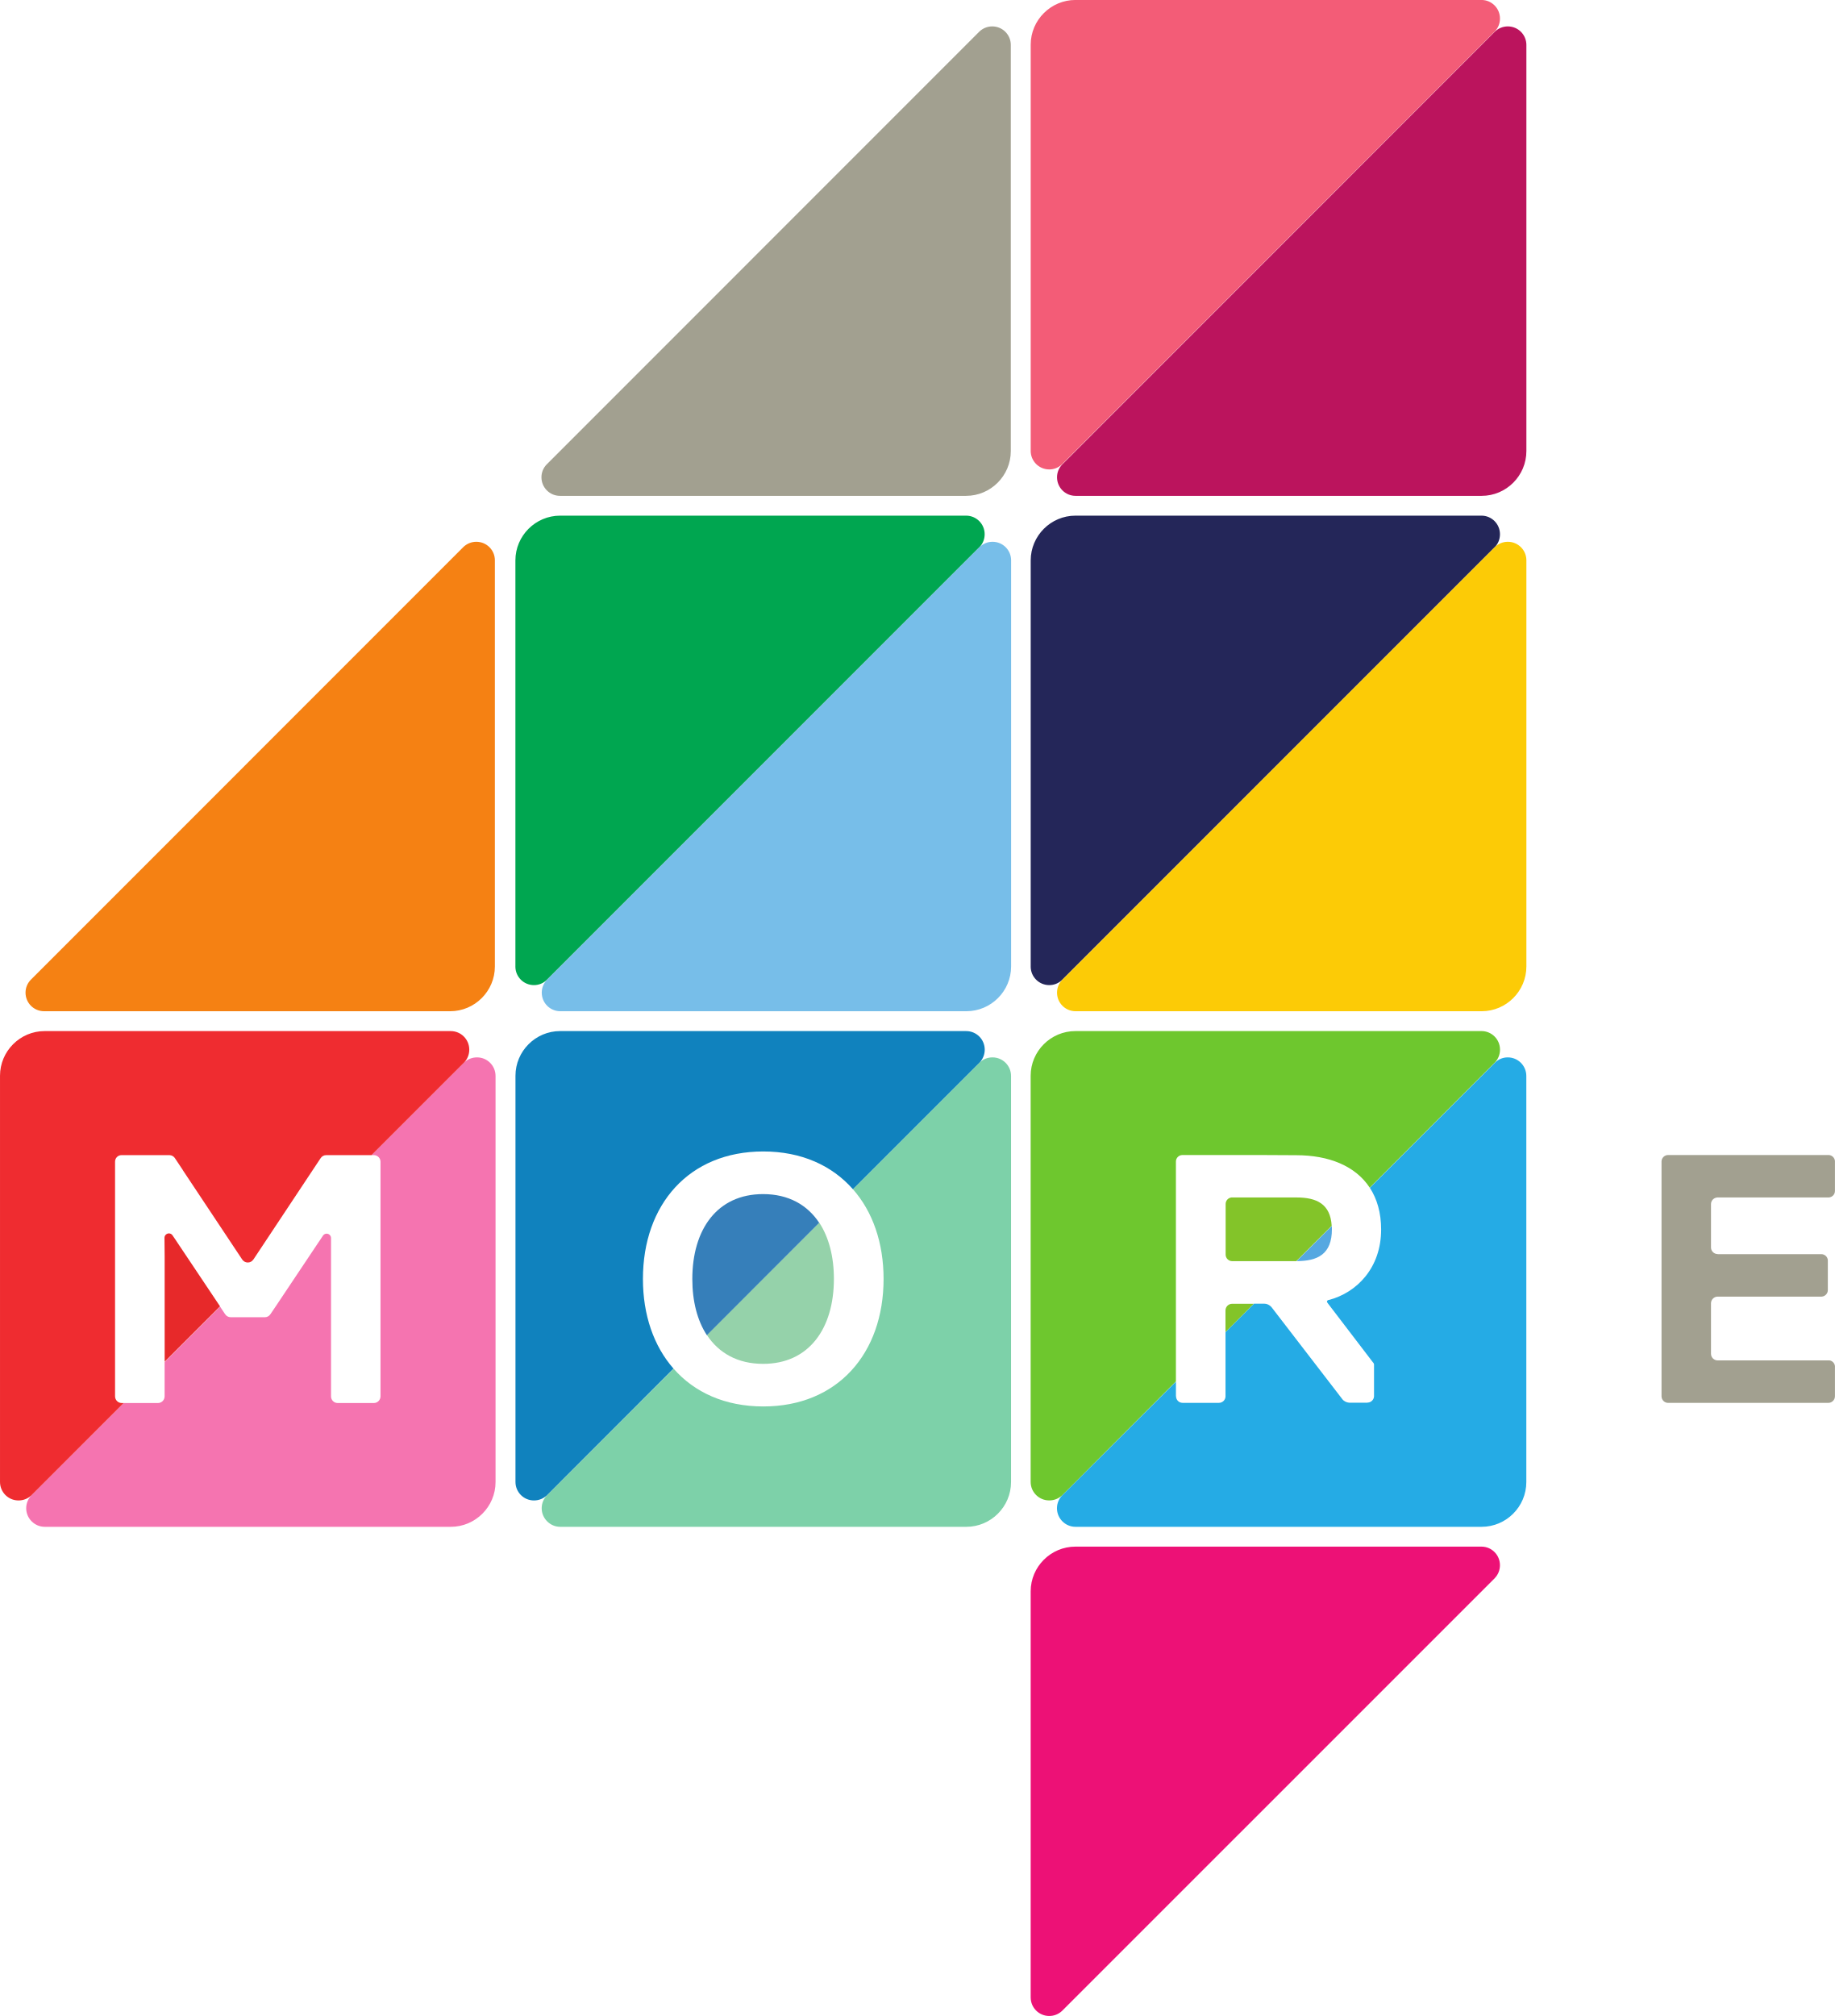
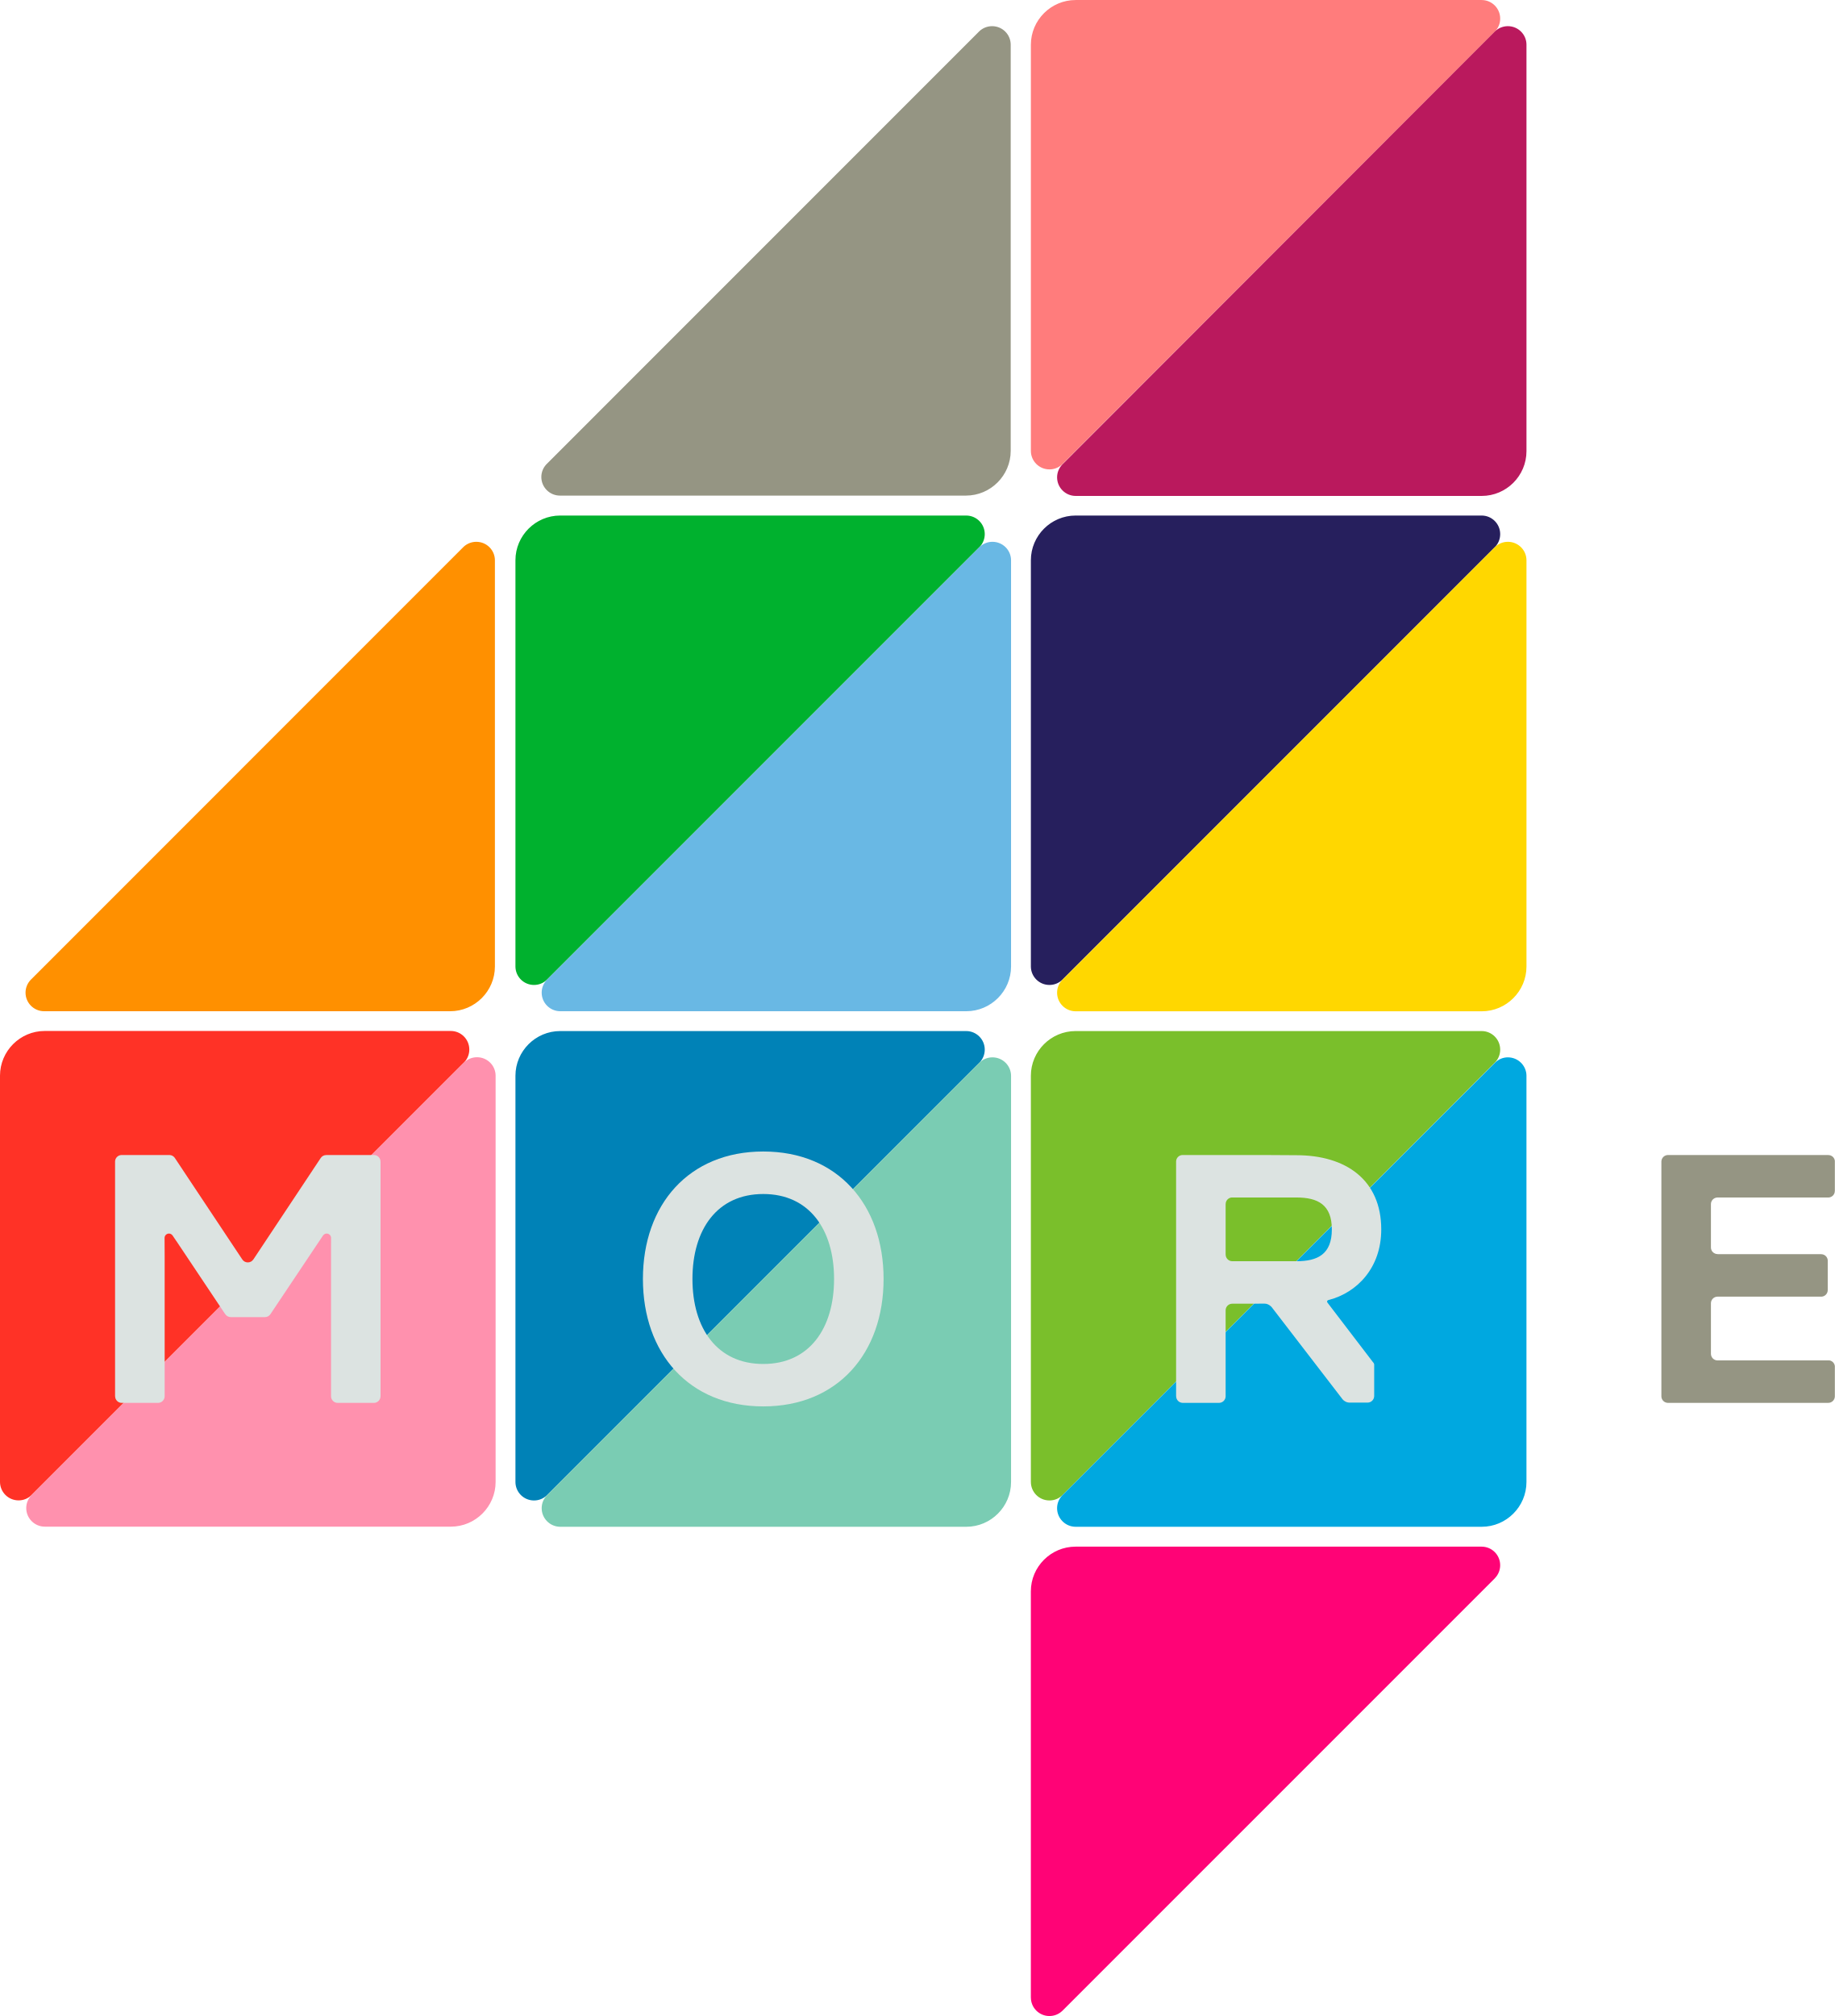
- <svg xmlns="http://www.w3.org/2000/svg" height="659.12" width="600" version="1.1">
+ <svg xmlns="http://www.w3.org/2000/svg" height="659.1" width="600" version="1.1">
  <defs />
-   <g fill-rule="nonzero" transform="translate(-781.6547,1579.204)">
-     <path fill="#ed1176" d="m1118.7-926.11,0-0.028c0,3.331,2.715,6.046,6.074,6.046,1.596,0,3.051-0.616,4.143-1.624l0.112-0.112,141.39-141.36,0.112-0.14c1.008-1.064,1.624-2.547,1.624-4.143,0-3.359-2.715-6.074-6.046-6.074h0.028-132.8c-8.062,0-14.64,6.578-14.64,14.612v132.83z" />
-     <path fill="#f35c77" d="m1118.7-1431.8c0,3.359,2.715,6.074,6.074,6.074,1.596,0,3.051-0.616,4.143-1.652l141.62-141.62c1.008-1.064,1.624-2.519,1.624-4.143,0-3.359-2.715-6.074-6.046-6.074h-132.77c-8.062,0-14.64,6.578-14.64,14.612v132.8z" />
-     <path fill="#bb145d" d="m1280.8-1564.5c0-3.359-2.715-6.074-6.074-6.074-1.624,0-3.079,0.644-4.171,1.651l-141.59,141.62c-1.036,1.092-1.652,2.547-1.652,4.143,0,3.359,2.715,6.074,6.074,6.074h132.77c8.062,0,14.64-6.578,14.64-14.64v-132.77z" />
-     <path fill="#a2a090" d="m1112.2-1564.5c0-3.359-2.715-6.074-6.074-6.074-1.624,0-3.079,0.644-4.171,1.651l-141.59,141.62c-1.036,1.092-1.652,2.547-1.652,4.143,0,3.359,2.715,6.074,6.074,6.074h132.77c8.062,0,14.64-6.578,14.64-14.64v-132.77z" />
-     <path fill="#242659" d="m1118.7-1263.2c0,3.359,2.715,6.074,6.074,6.074,1.596,0,3.051-0.616,4.143-1.651l141.62-141.62c1.008-1.064,1.624-2.519,1.624-4.143,0-3.359-2.715-6.074-6.046-6.074h-132.77c-8.062,0-14.64,6.578-14.64,14.64v132.77z" />
-     <path fill="#fccb06" d="m1280.8-1396c0-3.359-2.715-6.074-6.074-6.074-1.624,0-3.079,0.644-4.171,1.651l-141.59,141.62c-1.036,1.092-1.652,2.547-1.652,4.143,0,3.359,2.715,6.074,6.074,6.074h132.77c8.062,0,14.64-6.578,14.64-14.64v-132.77z" />
-     <path fill="#f58113" d="m943.49-1396c0-3.359-2.715-6.074-6.074-6.074-1.624,0-3.079,0.644-4.171,1.651l-141.59,141.62c-1.036,1.092-1.652,2.547-1.652,4.143,0,3.359,2.715,6.074,6.074,6.074h132.77c8.062,0,14.64-6.578,14.64-14.64v-132.77z" />
-     <path fill="#00a650" d="m950.19-1263.2c0,3.359,2.715,6.074,6.074,6.074,1.596,0,3.051-0.616,4.143-1.651l141.62-141.62c1.008-1.064,1.623-2.519,1.623-4.143,0-3.359-2.715-6.074-6.074-6.074h-132.74c-8.062,0-14.64,6.578-14.64,14.64v132.77z" />
-     <path fill="#77bee9" d="m1112.3-1396c0-3.359-2.715-6.074-6.074-6.074-1.624,0-3.079,0.644-4.171,1.651l-141.59,141.62c-1.036,1.092-1.652,2.547-1.652,4.143,0,3.359,2.715,6.074,6.074,6.074h132.77c8.062,0,14.64-6.578,14.64-14.64v-132.77z" />
-     <path fill="#95d2aa" d="m1031.2-1133.3c15.032,0,23.15-11.589,23.15-27.797,0-7.25-1.651-13.576-4.787-18.363l-36.754,36.726c3.891,5.907,10.077,9.434,18.391,9.434" />
-     <path fill="#7dd1a9" d="m1106.2-1233.5c-1.596,0-3.079,0.616-4.143,1.624l-41.485,41.485c6.466,7.334,10.022,17.524,10.022,29.336,0,24.326-15.032,41.681-39.33,41.681-12.513,0-22.534-4.591-29.336-12.345l-41.485,41.457c-1.008,1.092-1.652,2.547-1.652,4.171,0,3.331,2.743,6.074,6.074,6.074h132.77c8.062,0,14.64-6.578,14.64-14.64v-132.77c0-3.359-2.715-6.074-6.074-6.074" />
-     <path fill="#a2a090" d="m1381.7-1122.7,0-9.882c-0.112-0.952-0.84-1.708-1.764-1.847h-36.643c-1.148-0.028-2.099-0.952-2.127-2.127v-16.628c0.056-1.148,0.98-2.071,2.155-2.099h34.067c1.092-0.084,1.988-1.008,1.988-2.127v-9.797c-0.084-1.092-1.008-1.96-2.155-1.96h-33.871v-0.028c-1.204,0-2.183-0.98-2.183-2.155v-14.192c0-1.176,0.952-2.099,2.099-2.155h36.419c1.12-0.084,2.015-0.98,2.015-2.127v-9.854c-0.14-1.064-1.036-1.903-2.127-1.903h-52.458c-1.176,0.028-2.099,0.952-2.127,2.099v76.812c0.028,1.176,0.98,2.127,2.127,2.127h52.43c1.176,0,2.155-0.98,2.155-2.155" />
-     <path fill="#55a8e1" d="m1217.2-1177.3c0-0.392-0.028-0.756-0.028-1.092l-11.533,11.505c6.942,0,11.561-2.295,11.561-10.413" />
-     <path fill="#25abe5" d="m1274.7-1233.5c-1.596,0-2.995,0.616-4.087,1.624l-41.009,41.009c2.351,3.611,3.695,8.174,3.695,13.632,0,12.569-7.95,20.631-17.048,23.038h-0.14c-0.308,0.112-0.532,0.252-0.532,0.56,0,0.196,0.392,0.672,0.392,0.672l14.584,19.091s0.42,0.392,0.42,0.784c0.028,0.308,0,0.168,0,0.168v10.245c-0.056,1.148-1.008,2.043-2.155,2.043v0.028h-5.934s-0.7-0.028-1.26-0.336c-0.784-0.392-1.036-0.84-1.036-0.84l-23.122-30.036s-0.924-1.148-2.323-1.148h-3.443l-9.294,9.266v21.107c-0.056,1.148-1.008,2.043-2.155,2.043h-11.869c-1.204,0-2.155-0.952-2.155-2.155h-0.028v-4.787l-37.258,37.23c-1.008,1.092-1.651,2.547-1.651,4.171,0,3.359,2.743,6.074,6.074,6.074h132.77c8.062,0,14.64-6.578,14.64-14.64v-132.77c0-3.359-2.715-6.074-6.074-6.074" />
-     <path fill="#83c429" d="m1205.6-1187.7-21.274,0c-1.064,0.14-1.875,1.036-1.875,2.127v16.544c0,1.204,0.98,2.155,2.155,2.155h20.939l11.589-11.561c-0.448-7.166-4.927-9.266-11.533-9.266" />
-     <path fill="#6ec72e" d="m1266.1-1242.1-132.77,0c-8.062,0-14.64,6.578-14.64,14.612v130.75,2.043c0,3.331,2.715,6.046,6.074,6.046,1.624,0,3.079-0.616,4.171-1.624l37.258-37.286v-71.913c0-1.12,0.924-2.071,2.071-2.099h26.117l11.169,0.056c10.693,0,19.371,3.527,24.018,10.609l40.982-40.981c1.008-1.064,1.623-2.547,1.623-4.143,0-3.359-2.715-6.074-6.074-6.074" />
-     <path fill="#83c429" d="m1182.4-1143.7,9.238-9.238h-7.082c-1.176,0-2.155,0.98-2.155,2.183v7.054z" />
-     <path fill="#f574b0" d="m937.63-1233.5c-1.596,0-3.079,0.616-4.143,1.624l-30.344,30.344h0.868c1.148,0.056,2.071,0.98,2.071,2.155v76.7c0,1.204-0.98,2.183-2.155,2.183h-11.869c-1.204,0-2.155-0.98-2.155-2.183v-49.463-0.028-0.056-2.211c0-0.784-0.644-1.428-1.456-1.428-0.448,0-0.84,0.224-1.12,0.56l-1.344,2.015-0.028,0.028-14.304,21.414-1.596,2.351c-0.392,0.56-1.036,0.952-1.764,0.952h-11.197c-0.784,0-1.456-0.42-1.847-1.036l-0.056-0.112h-0.028l-1.54-2.323-18.139,18.139v11.197c0,1.204-0.98,2.183-2.155,2.183h-11.197l-30.26,30.232c-1.008,1.092-1.652,2.547-1.652,4.171,0,3.331,2.743,6.074,6.074,6.074h132.77c8.062,0,14.64-6.578,14.64-14.64v-132.77c0-3.359-2.715-6.074-6.074-6.074" />
-     <path fill="#e7292a" d="m853.61-1152.1-14.304-21.386c-0.028-0.028-0.028-0.028-0.028-0.056l-1.26-1.847c-0.252-0.336-0.672-0.56-1.12-0.56-0.784,0-1.456,0.644-1.456,1.428l0.056,6.103v34.431l18.111-18.111z" />
-     <path fill="#e7292a" d="m838.03-1175.3,0,0,0,0z" />
-     <path fill="#ef2c30" d="m929.04-1242.1-132.77,0c-8.062,0-14.612,6.578-14.612,14.612v132.8c0,3.331,2.687,6.046,6.046,6.046,1.624,0,3.079-0.616,4.171-1.624l30.232-30.232h-0.672c-1.176,0-2.155-0.98-2.155-2.183v-76.728c0-1.148,0.896-2.099,2.043-2.127h15.704,0.084c0.7,0.028,1.288,0.364,1.68,0.896l2.631,3.947h-0.028l19.483,29.308c0.392,0.56,1.064,0.952,1.792,0.952,0.784,0,1.456-0.392,1.819-0.98h0.028l19.427-29.28,2.547-3.835c0.392-0.616,1.064-1.008,1.819-1.008h14.836l30.344-30.344c1.008-1.064,1.624-2.547,1.624-4.143,0-3.359-2.715-6.074-6.074-6.074" />
-     <path fill="#367fba" d="m1031.2-1188.8c-15.06,0-23.15,11.589-23.15,27.769,0,7.25,1.623,13.576,4.759,18.363l36.726-36.754c-3.863-5.851-10.049-9.378-18.335-9.378" />
-     <path fill="#1082be" d="m1097.6-1242.1-132.77,0c-8.062,0-14.612,6.578-14.612,14.612v132.8c0,3.331,2.687,6.046,6.046,6.046,1.624,0,3.079-0.616,4.171-1.624l41.457-41.485c-6.438-7.334-9.993-17.496-9.993-29.308,0-24.298,15.032-41.681,39.358-41.681,12.457,0,22.478,4.591,29.308,12.345l41.485-41.485c1.008-1.064,1.623-2.547,1.623-4.143,0-3.359-2.715-6.074-6.074-6.074" />
+   <g fill-rule="nonzero" transform="translate(343.5476,1066.02)">
+     <path d="m-6.453-581.53c0,3.349,2.711,6.06,6.072,6.06,1.605,0,3.057-0.608,4.151-1.635l141.61-141.61c1.015-1.076,1.635-2.541,1.635-4.151,0-3.349-2.723-6.066-6.072-6.066h0.036-132.81c-8.053,0-14.624,6.577-14.624,14.618v130.75,2.03z" fill="#7abf2b" />
+     <path d="m155.61-714.27c0-3.355-2.723-6.066-6.084-6.066-1.599,0-3.003,0.626-4.085,1.635l-141.67,141.61c-1.021,1.088-1.653,2.553-1.653,4.151,0,3.355,2.735,6.078,6.084,6.078h132.76c8.059,0,14.642-6.576,14.642-14.636v-132.78z" fill="#00a8e0" />
+     <path d="m-6.453-412.94,0-0.03c0,3.349,2.711,6.06,6.072,6.06,1.605,0,3.057-0.614,4.151-1.641l0.122-0.109,141.38-141.37,0.103-0.128c1.015-1.07,1.635-2.534,1.635-4.151,0-3.349-2.723-6.06-6.072-6.06h0.036-132.81c-8.053,0-14.624,6.57-14.624,14.612v132.81,0.012z" fill="#ff0376" />
+     <path d="m-6.453-918.62c0,3.349,2.711,6.06,6.072,6.06,1.605,0,3.057-0.608,4.151-1.635l141.61-141.6c1.015-1.076,1.635-2.541,1.635-4.151,0-3.349-2.723-6.066-6.072-6.066h-132.77c-8.053,0-14.624,6.577-14.624,14.618v132.78z" fill="#ff7c7c" />
+     <path d="m155.61-1051.4c0-3.355-2.723-6.066-6.084-6.066-1.599,0-3.069,0.626-4.151,1.635l-141.6,141.72c-1.021,1.088-1.653,2.553-1.653,4.151,0,3.355,2.735,6.078,6.084,6.078h132.76c8.059,0,14.642-6.576,14.642-14.636v-132.78z" fill="#ba195d" />
+     <path d="m-343.55-581.56c0,3.349,2.711,6.066,6.072,6.066,1.605,0,3.057-0.614,4.151-1.641l141.61-141.61c1.015-1.076,1.635-2.541,1.635-4.151,0-3.349-2.723-6.066-6.072-6.066h-132.77c-8.053,0-14.624,6.577-14.624,14.618v132.78z" fill="#ff3226" />
+     <path d="m-181.48-714.31c0-3.355-2.723-6.066-6.084-6.066-1.599,0-3.069,0.626-4.151,1.635l-141.6,141.61c-1.021,1.088-1.653,2.553-1.653,4.151,0,3.355,2.735,6.078,6.084,6.078h132.76c8.059,0,14.642-6.576,14.642-14.636v-132.78z" fill="#ff91ae" />
+     <path d="m-175-581.53c0,3.349,2.705,6.066,6.072,6.066,1.599,0,3.057-0.614,4.151-1.641l141.61-141.61c1.015-1.076,1.635-2.541,1.635-4.151,0-3.349-2.723-6.066-6.072-6.066h-132.77c-8.053,0-14.624,6.577-14.624,14.618v132.78z" fill="#0082b7" />
+     <path d="m-12.932-714.27c0-3.355-2.723-6.066-6.084-6.066-1.599,0-3.069,0.626-4.151,1.635l-141.6,141.61c-1.021,1.088-1.653,2.553-1.653,4.151,0,3.355,2.735,6.078,6.084,6.078h132.76c8.059,0,14.642-6.576,14.642-14.636v-132.78z" fill="#7accb3" />
+     <path d="m-13.046-1051.4c0-3.355-2.723-6.066-6.084-6.066-1.599,0-3.069,0.626-4.151,1.635l-141.6,141.61c-1.021,1.088-1.653,2.553-1.653,4.151,0,3.355,2.735,6.078,6.084,6.078h132.76c8.059,0,14.642-6.576,14.642-14.636v-132.78z" fill="#959583" />
+     <path d="m-6.453-750.07c0,3.349,2.711,6.066,6.072,6.066,1.605,0,3.057-0.614,4.151-1.641l141.61-141.61c1.015-1.076,1.635-2.541,1.635-4.151,0-3.349-2.723-6.066-6.072-6.066h-132.77c-8.053,0-14.624,6.577-14.624,14.618v132.78z" fill="#261f5d" />
+     <path d="m155.61-882.82c0-3.355-2.723-6.066-6.084-6.066-1.599,0-3.069,0.626-4.151,1.635l-141.6,141.63c-1.021,1.088-1.653,2.547-1.653,4.151,0,3.355,2.735,6.078,6.084,6.078h132.76c8.059,0,14.642-6.576,14.642-14.636v-132.78z" fill="#ffd700" />
+     <path d="m-181.71-882.82c0-3.355-2.723-6.066-6.084-6.066-1.599,0-3.069,0.626-4.151,1.635l-141.6,141.61c-1.021,1.088-1.653,2.547-1.653,4.151,0,3.355,2.735,6.078,6.084,6.078h132.76c8.059,0,14.642-6.576,14.642-14.636v-132.78z" fill="#ff9000" />
+     <path d="m-175-750.07c0,3.349,2.705,6.066,6.072,6.066,1.599,0,3.057-0.614,4.151-1.641l141.61-141.61c1.015-1.076,1.635-2.541,1.635-4.151,0-3.349-2.723-6.066-6.072-6.066h-132.77c-8.053,0-14.624,6.577-14.624,14.618v132.78z" fill="#00b12e" />
+     <path d="m-12.932-882.82c0-3.355-2.723-6.066-6.084-6.066-1.599,0-3.069,0.626-4.151,1.635l-141.6,141.61c-1.021,1.088-1.653,2.547-1.653,4.151,0,3.355,2.735,6.078,6.084,6.078h132.76c8.059,0,14.642-6.576,14.642-14.636v-132.78z" fill="#69b8e4" />
+     <path d="m-93.959-606.22c-24.318,0-39.355-17.359-39.355-41.665,0-24.3,15.037-41.671,39.355-41.671,24.3,0,39.343,17.371,39.343,41.671,0,24.306-15.043,41.665-39.343,41.665m0-69.436c-15.049,0-23.157,11.579-23.157,27.771,0,16.21,8.108,27.795,23.157,27.795,15.031,0,23.151-11.585,23.151-27.795,0-16.192-8.12-27.771-23.151-27.771" fill="#dce3e1" />
+     <path d="m256.45-609.52,0-9.883c-0.115-0.948-0.827-1.696-1.763-1.854h-36.645c-1.149-0.024-2.085-0.954-2.115-2.115v-16.63c0.036-1.149,0.979-2.085,2.139-2.097h34.061c1.118-0.079,1.994-1.015,1.994-2.146v-9.78c-0.091-1.088-1.009-1.951-2.139-1.951v-0.018h-33.885v-0.024c-1.197,0-2.17-0.966-2.17-2.152v-14.186c0-1.173,0.93-2.103,2.079-2.158h36.42c1.124-0.079,2.012-0.997,2.012-2.139h0.012v-9.859c-0.128-1.052-1.033-1.878-2.127-1.878v-0.018h-52.472c-1.155,0.03-2.097,0.948-2.127,2.109v76.821c0.03,1.173,0.985,2.103,2.152,2.103h52.423c1.179,0,2.146-0.96,2.152-2.146" fill="#959583" />
+     <path d="m105.39-620.71-14.599-19.103s-0.389-0.45-0.389-0.669c0-0.304,0.219-0.432,0.553-0.553l0.122-0.012c9.117-2.407,17.043-10.448,17.043-23.024,0-16.186-11.554-24.27-27.728-24.27l-11.159-0.067h-26.136c-1.137,0.049-2.061,0.985-2.061,2.127v76.742h0.018c0,1.191,0.954,2.152,2.158,2.164h11.883c1.149-0.012,2.085-0.924,2.139-2.061v-28.202c0-1.191,0.972-2.158,2.17-2.158,0,0,9.512-0.018,10.582-0.018,1.392,0,2.316,1.155,2.316,1.155l23.115,30.044s0.267,0.432,1.039,0.845c0.553,0.298,1.27,0.316,1.27,0.316h5.938l-0.006-0.006c1.155-0.006,2.085-0.906,2.146-2.042h0.006v-10.272s0.018,0.146,0-0.164c-0.018-0.395-0.419-0.772-0.419-0.772m-24.993-32.973-20.981,0c-1.197,0-2.17-0.972-2.17-2.158h-0.012v-16.544h0.012c0-1.1,0.821-1.988,1.878-2.133h21.273c6.947,0,11.567,2.322,11.567,10.424,0,8.108-4.619,10.412-11.567,10.412" fill="#dce3e1" />
+     <path d="m-219.12-686.25c0-1.161-0.906-2.103-2.054-2.152h-15.706v0.012c-0.766,0-1.428,0.389-1.817,0.997l-2.559,3.847h0.006l-19.438,29.266h-0.012c-0.377,0.59-1.045,0.985-1.817,0.985-0.748,0-1.404-0.377-1.787-0.948l-19.486-29.302h0.006l-2.626-3.951c-0.377-0.529-0.979-0.881-1.677-0.906h-0.073-15.706c-1.137,0.049-2.042,0.985-2.054,2.133v76.729h0.018c0,1.197,0.96,2.17,2.158,2.17h11.877c1.191,0,2.158-0.972,2.158-2.17h0.006v-45.67l-0.03-6.078c0-0.802,0.65-1.44,1.44-1.44,0.462,0,0.863,0.231,1.124,0.571h0.012v-0.012h0.006l-0.006,0.012,1.234,1.823c0.012,0.03,0.024,0.043,0.049,0.055l15.845,23.717,0.024,0.018,0.061,0.103,0.006-0.012c0.383,0.626,1.064,1.045,1.854,1.045h11.184c0.742,0,1.374-0.383,1.769-0.942l1.586-2.377,14.314-21.407,0.012-0.012,1.343-2.012v-0.012,0.012h0.024c0.267-0.34,0.662-0.571,1.118-0.571,0.796,0,1.447,0.638,1.447,1.44l-0.012,2.194v0.049,0.043,49.463c0,1.197,0.966,2.17,2.164,2.17h11.858c1.191,0,2.158-0.972,2.158-2.17h0.006v-76.711h-0.006z" fill="#dce3e1" />
  </g>
</svg>
